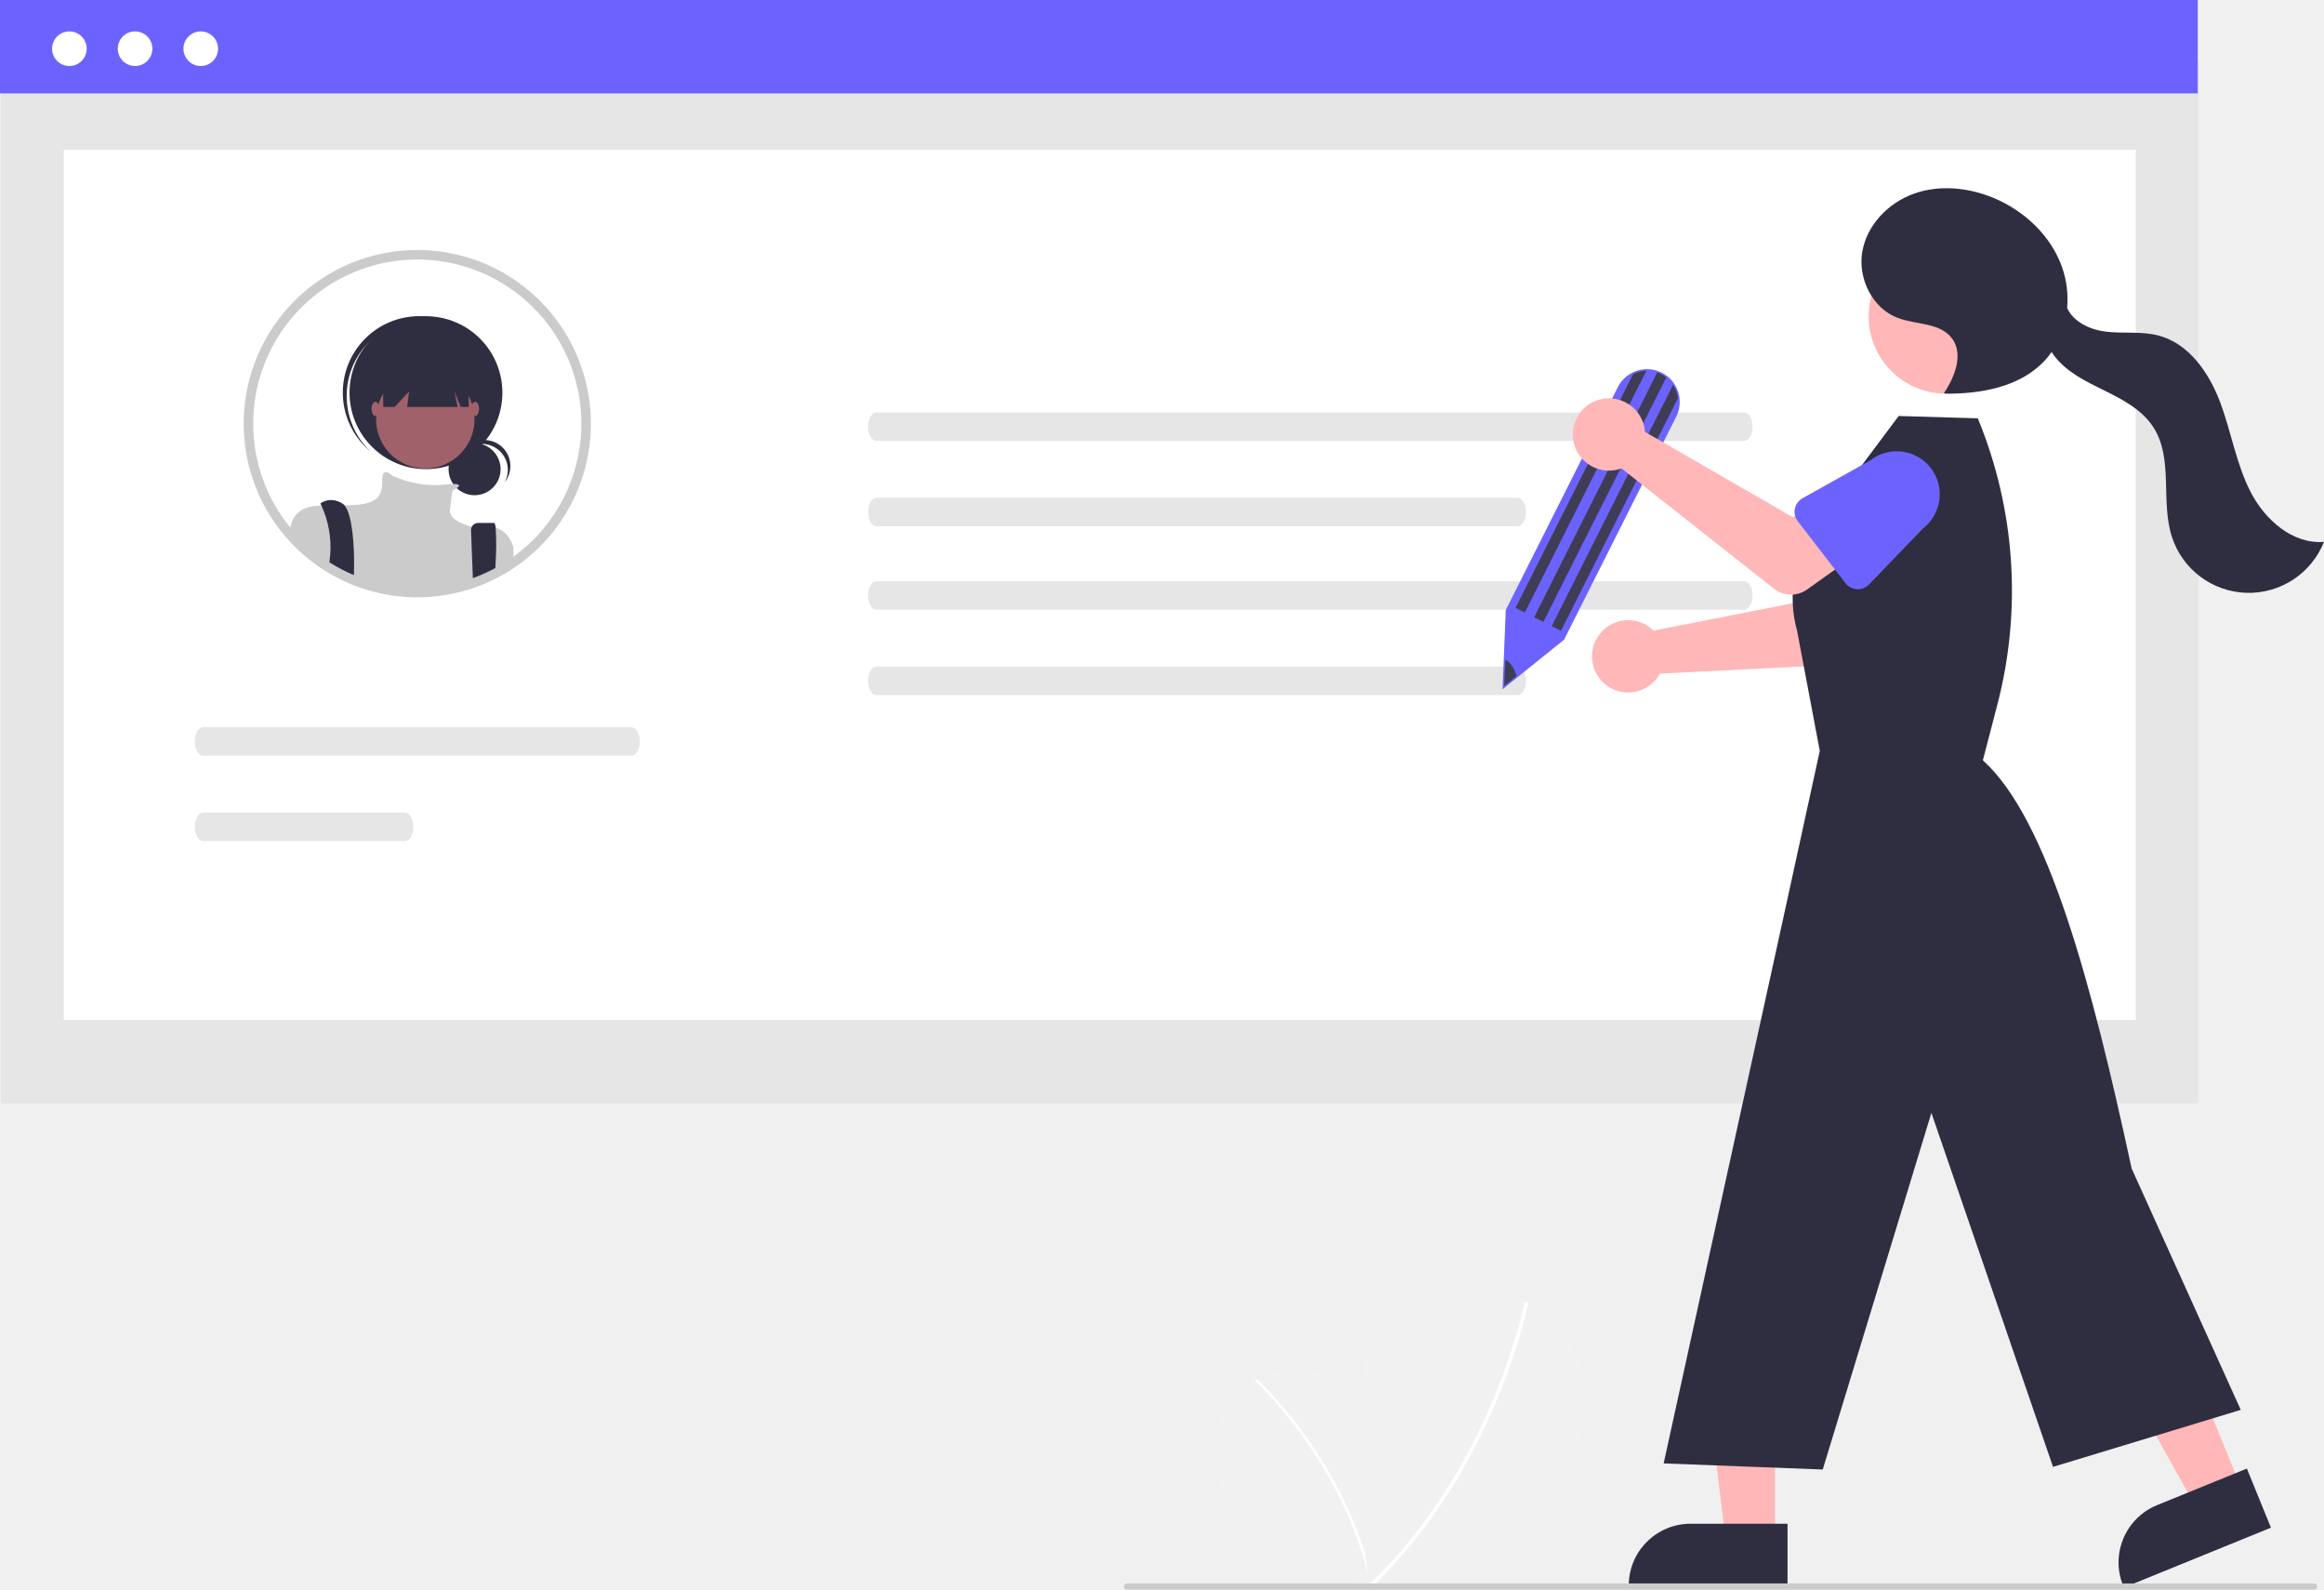
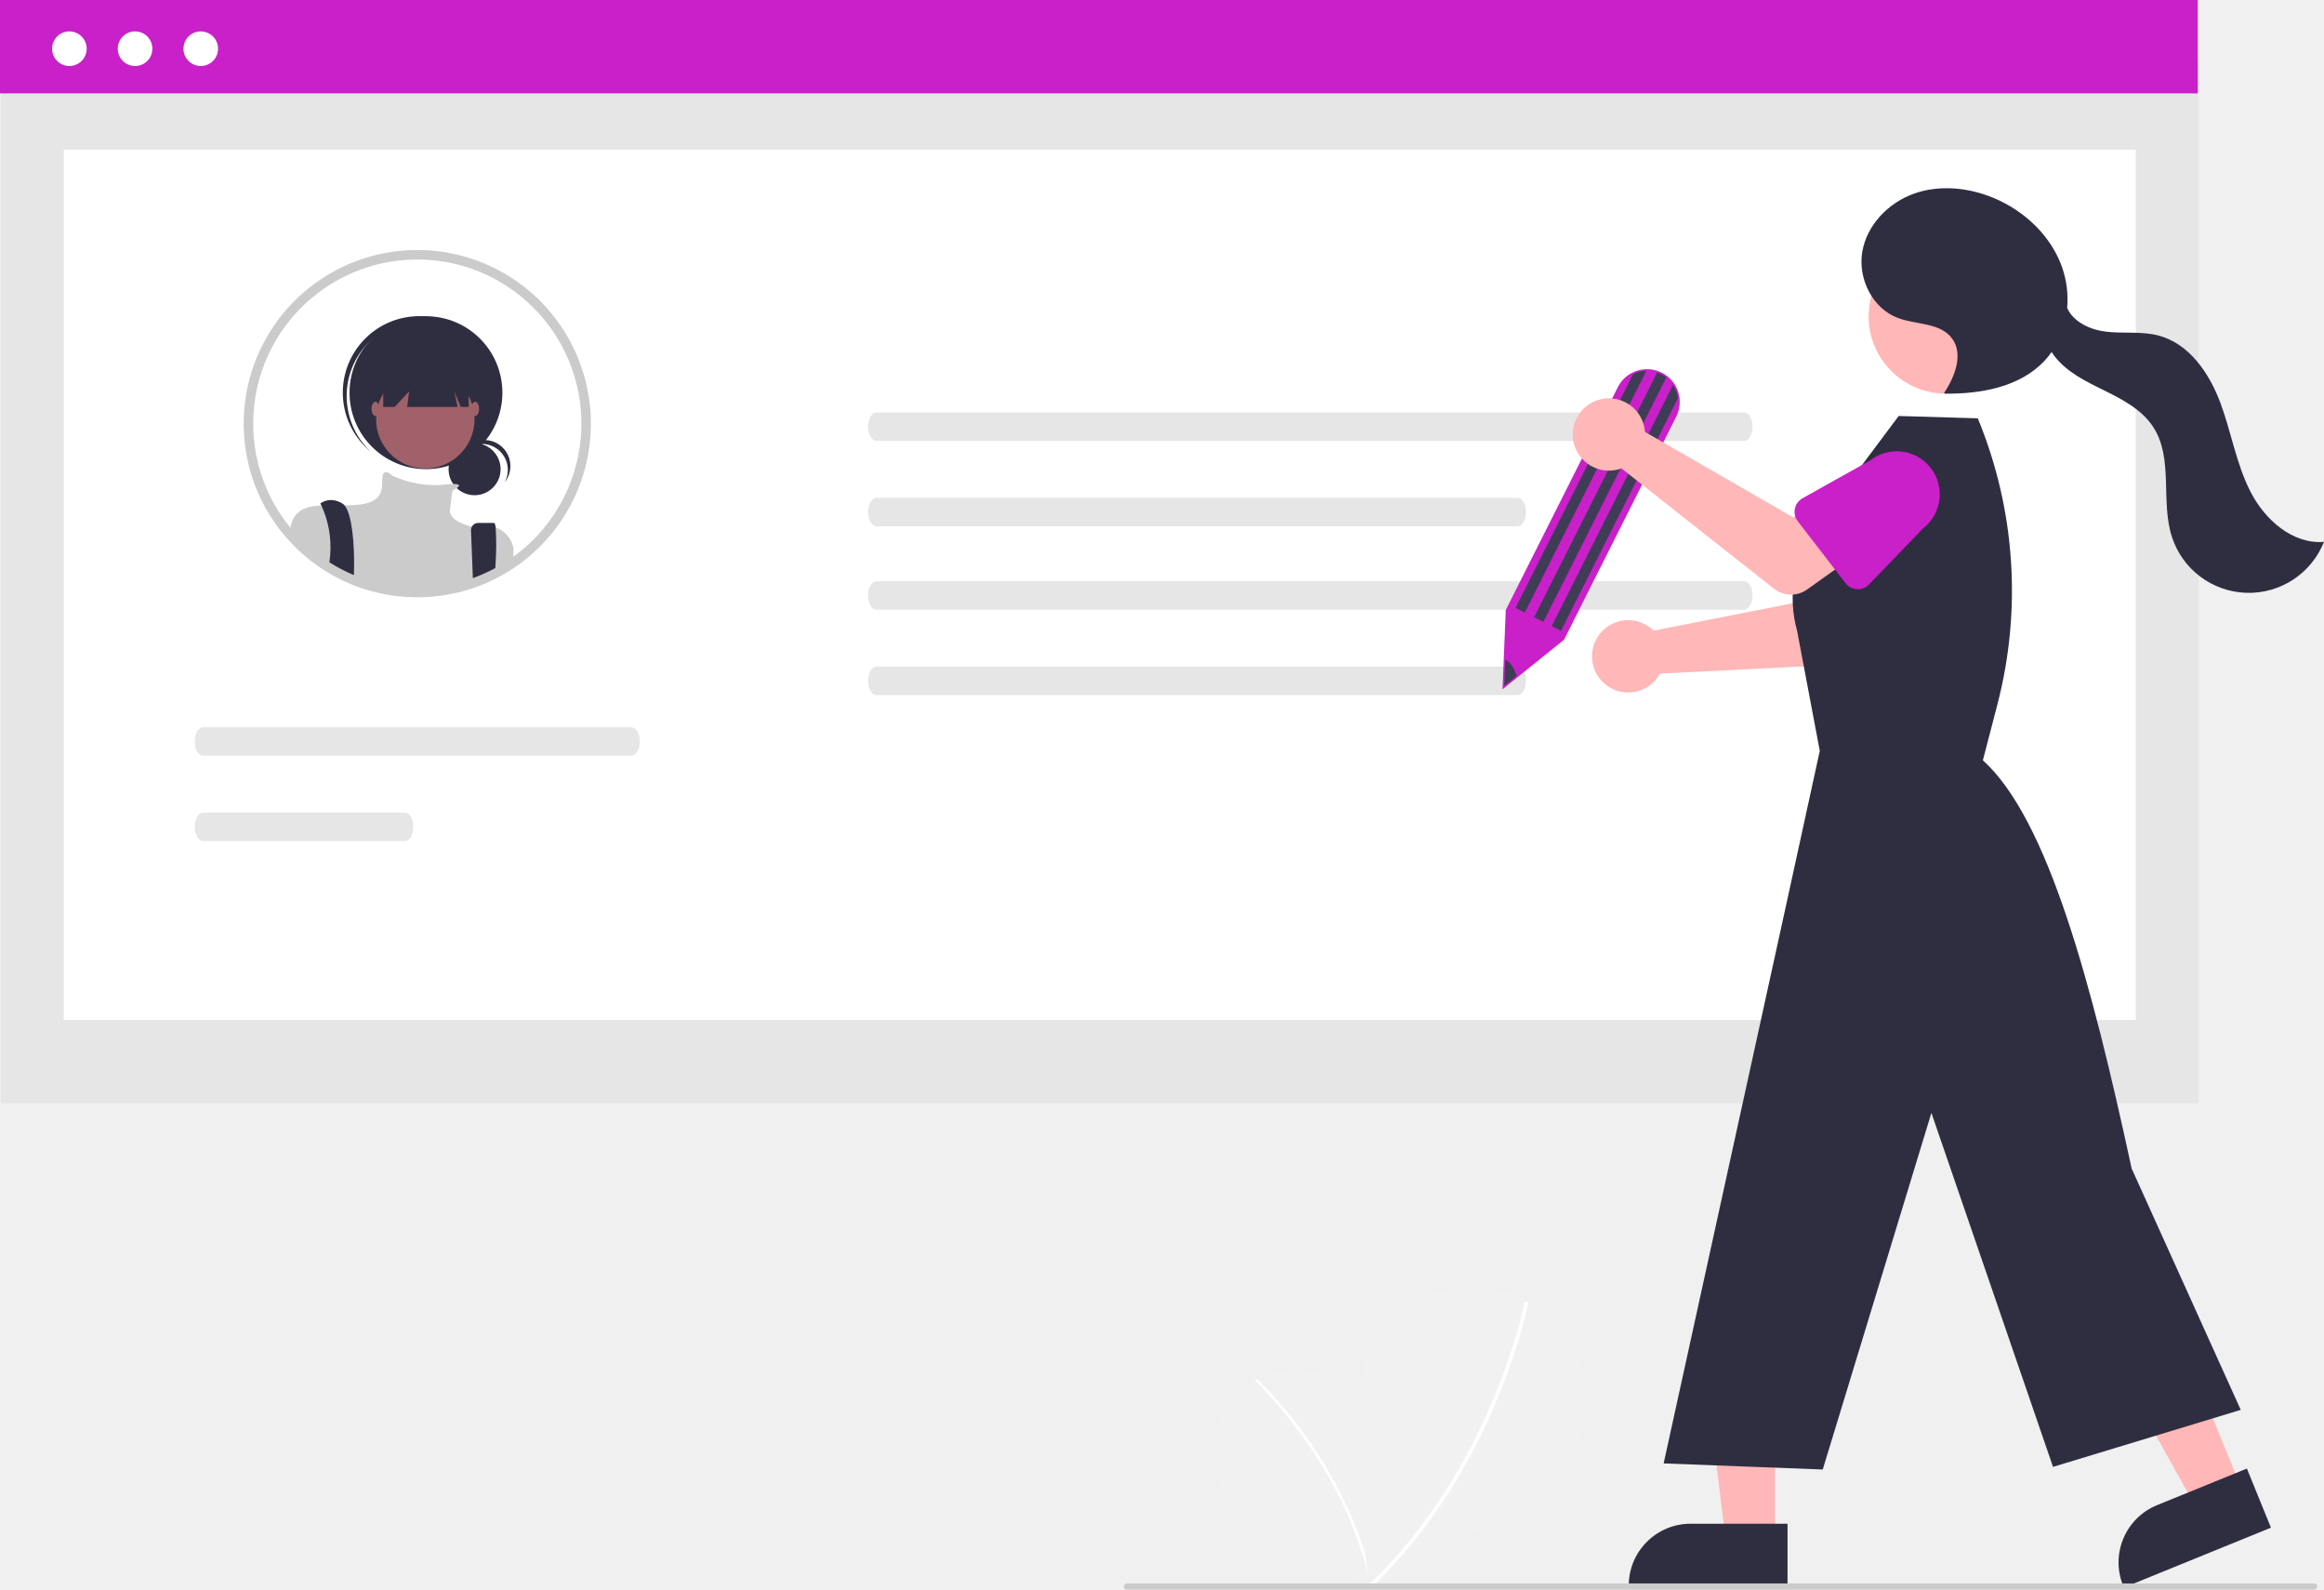
<svg xmlns="http://www.w3.org/2000/svg" data-name="Layer 1" width="745.783" height="510" viewBox="0 0 745.783 510">
  <path d="M666.034,647.675c7.184,12.698,1.092,55.585,1.092,55.585s-39.891-16.886-47.073-29.578a26.413,26.413,0,1,1,45.981-26.007Z" transform="translate(-227.1085 -195)" fill="#f1f1f1" />
  <path d="M667.705,703.206l-.847.179c-8.162-38.778-36.666-65.075-36.952-65.336l.583-.641C630.777,637.67,659.483,664.146,667.705,703.206Z" transform="translate(-227.1085 -195)" fill="#fff" />
  <path d="M731.306,662.134c-9.748,17.683-64.706,41.638-64.706,41.638s-9.061-59.263.682-76.941a36.556,36.556,0,1,1,64.025,35.302Z" transform="translate(-227.1085 -195)" fill="#f1f1f1" />
  <path d="M667.084,704.414l-.826-.869c39.769-37.769,50.064-90.445,50.164-90.973l1.178.222C717.501,613.325,707.142,666.371,667.084,704.414Z" transform="translate(-227.1085 -195)" fill="#fff" />
  <rect id="e53b7fd6-ae48-4231-a6bf-c74c7a6312f6" data-name="Rectangle 62" x="0.301" y="19.335" width="705.265" height="334.66" fill="#e6e6e6" />
  <rect id="e27b5d17-8fe1-40fd-abc5-ff1fb7c5af81" data-name="Rectangle 75" x="20.468" y="48.033" width="664.931" height="279.218" fill="#fff" />
-   <rect id="f11de06d-5237-47a5-bdcf-7ab24c90f6f6" data-name="Rectangle 80" width="705.265" height="29.962" fill="#6c63ff" />
+   <rect id="f11de06d-5237-47a5-bdcf-7ab24c90f6f6" data-name="Rectangle 80" width="705.265" height="29.962" fill="#c920c9" />
  <circle id="a8620065-6204-4575-b165-05df1e96cc70" data-name="Ellipse 90" cx="22.265" cy="15.628" r="5.553" fill="#fff" />
  <circle id="b36f18db-17cf-43fd-9307-66e7abd9e79c" data-name="Ellipse 91" cx="43.344" cy="15.628" r="5.553" fill="#fff" />
  <circle id="f951b331-c7b3-4c65-b7ff-4fae542bffe1" data-name="Ellipse 92" cx="64.423" cy="15.628" r="5.553" fill="#fff" />
-   <path id="f1fe0bb1-d2c3-44f1-a2df-b8ed042349d0-417" data-name="Path 142" d="M508.37,327.323c-1.495.005-2.704,2.053-2.701,4.573.003,2.514,1.211,4.55,2.701,4.555H786.812c1.495-.005,2.704-2.053,2.701-4.573-.003-2.514-1.211-4.55-2.701-4.555Z" transform="translate(-227.1085 -195)" fill="#e6e6e6" />
-   <path id="b5b576d4-2c69-432d-bba9-c1d1eb12c444-418" data-name="Path 143" d="M508.37,354.712c-1.495.005-2.704,2.053-2.701,4.573.003,2.514,1.211,4.55,2.701,4.555H714.123c1.495-.005,2.704-2.053,2.701-4.573-.003-2.514-1.211-4.55-2.701-4.555Z" transform="translate(-227.1085 -195)" fill="#e6e6e6" />
-   <path id="e1a4eb85-7f76-47c7-ae93-e7842353edb9-419" data-name="Path 142" d="M508.37,381.482c-1.495.005-2.704,2.053-2.701,4.573.003,2.514,1.211,4.55,2.701,4.555H786.812c1.495-.005,2.704-2.053,2.701-4.573-.003-2.514-1.211-4.55-2.701-4.555Z" transform="translate(-227.1085 -195)" fill="#e6e6e6" />
-   <path id="bd9e3462-ca4d-47f6-a5ea-71b97a8587f8-420" data-name="Path 143" d="M508.37,408.871c-1.495.005-2.704,2.053-2.701,4.574.003,2.514,1.211,4.55,2.701,4.555H714.123c1.495-.005,2.704-2.053,2.701-4.573-.003-2.514-1.211-4.55-2.701-4.555Z" transform="translate(-227.1085 -195)" fill="#e6e6e6" />
-   <path id="f71eedc3-aadd-4340-a501-e921cec01e8f-421" data-name="Path 142" d="M292.296,428.323c-1.495.005-2.704,2.053-2.701,4.573.003,2.514,1.211,4.55,2.701,4.555H429.738c1.495-.005,2.704-2.053,2.701-4.573-.003-2.514-1.211-4.55-2.701-4.555Z" transform="translate(-227.1085 -195)" fill="#e6e6e6" />
-   <path id="b1fed777-acdd-4ce8-9b40-ebd2535d8bb3-422" data-name="Path 143" d="M292.296,455.712c-1.495.005-2.704,2.053-2.701,4.573.003,2.514,1.211,4.55,2.701,4.555h64.753c1.495-.005,2.704-2.053,2.701-4.573-.003-2.514-1.211-4.55-2.701-4.555Z" transform="translate(-227.1085 -195)" fill="#e6e6e6" />
+   <path id="f1fe0bb1-d2c3-44f1-a2df-b8ed042349d0-498" data-name="Path 142" d="M508.37,327.323c-1.495.005-2.704,2.053-2.701,4.573.003,2.514,1.211,4.55,2.701,4.555H786.812c1.495-.005,2.704-2.053,2.701-4.573-.003-2.514-1.211-4.55-2.701-4.555Z" transform="translate(-227.1085 -195)" fill="#e6e6e6" />
+   <path id="b5b576d4-2c69-432d-bba9-c1d1eb12c444-499" data-name="Path 143" d="M508.37,354.712c-1.495.005-2.704,2.053-2.701,4.573.003,2.514,1.211,4.55,2.701,4.555H714.123c1.495-.005,2.704-2.053,2.701-4.573-.003-2.514-1.211-4.55-2.701-4.555Z" transform="translate(-227.1085 -195)" fill="#e6e6e6" />
+   <path id="e1a4eb85-7f76-47c7-ae93-e7842353edb9-500" data-name="Path 142" d="M508.37,381.482c-1.495.005-2.704,2.053-2.701,4.573.003,2.514,1.211,4.55,2.701,4.555H786.812c1.495-.005,2.704-2.053,2.701-4.573-.003-2.514-1.211-4.55-2.701-4.555Z" transform="translate(-227.1085 -195)" fill="#e6e6e6" />
+   <path id="bd9e3462-ca4d-47f6-a5ea-71b97a8587f8-501" data-name="Path 143" d="M508.37,408.871c-1.495.005-2.704,2.053-2.701,4.574.003,2.514,1.211,4.55,2.701,4.555H714.123c1.495-.005,2.704-2.053,2.701-4.573-.003-2.514-1.211-4.55-2.701-4.555Z" transform="translate(-227.1085 -195)" fill="#e6e6e6" />
+   <path id="f71eedc3-aadd-4340-a501-e921cec01e8f-502" data-name="Path 142" d="M292.296,428.323c-1.495.005-2.704,2.053-2.701,4.573.003,2.514,1.211,4.55,2.701,4.555H429.738c1.495-.005,2.704-2.053,2.701-4.573-.003-2.514-1.211-4.55-2.701-4.555Z" transform="translate(-227.1085 -195)" fill="#e6e6e6" />
+   <path id="b1fed777-acdd-4ce8-9b40-ebd2535d8bb3-503" data-name="Path 143" d="M292.296,455.712c-1.495.005-2.704,2.053-2.701,4.573.003,2.514,1.211,4.55,2.701,4.555h64.753c1.495-.005,2.704-2.053,2.701-4.573-.003-2.514-1.211-4.55-2.701-4.555Z" transform="translate(-227.1085 -195)" fill="#e6e6e6" />
  <path d="M413.629,312.606a55.709,55.709,0,1,0-96.27,52.92c.5.63,1.02,1.26,1.55,1.87.04.04.07.08.11.12a54.137,54.137,0,0,0,4.15,4.28c.38.35.78.71,1.18,1.05.76.68,1.54,1.33,2.35,1.95a54.775,54.775,0,0,0,4.94,3.47l.06.03c1.11.69,2.24,1.33,3.39,1.94l.47.24c1.08.56,2.18,1.09,3.31,1.58.23.1.48.2.71.3.02.01.03.01.05.02a54.115,54.115,0,0,0,7.02,2.37,55.732,55.732,0,0,0,14.37,1.88c1.77,0,3.52-.08,5.25-.25a55.508,55.508,0,0,0,11.64-2.35c.01,0,.02-.01.03-.01a54.605,54.605,0,0,0,6.99-2.77c.01-.01.03-.01.04-.02.51-.24,1-.5,1.5-.75l.24-.12c.4-.21.8-.42,1.2-.64,1-.55,1.98-1.13,2.95-1.75.27-.16.53-.33.8-.51.88-.58,1.75-1.2,2.59-1.83.15-.11.31-.22.46-.34a55.692,55.692,0,0,0,18.92-62.68Z" transform="translate(-227.1085 -195)" fill="#fff" />
  <circle id="b315fec5-366f-4a16-9dc9-634679b82ba4" data-name="Ellipse 188" cx="152.294" cy="150.531" r="8.349" fill="#2f2e41" />
-   <path id="fd00c811-5154-4e0f-bd90-f718730f637f-423" data-name="Path 969" d="M381.728,337.412a8.35,8.35,0,0,1,7.35,12.312,8.347,8.347,0,1,0-13.868-9.172,8.329,8.329,0,0,1,6.519-3.14Z" transform="translate(-227.1085 -195)" fill="#2f2e41" />
+   <path id="fd00c811-5154-4e0f-bd90-f718730f637f-504" data-name="Path 969" d="M381.728,337.412a8.35,8.35,0,0,1,7.35,12.312,8.347,8.347,0,1,0-13.868-9.172,8.329,8.329,0,0,1,6.519-3.14Z" transform="translate(-227.1085 -195)" fill="#2f2e41" />
  <circle id="b073881c-6d17-4b63-9208-a633e233f752" data-name="Ellipse 189" cx="136.692" cy="125.987" r="24.526" fill="#2f2e41" />
-   <path id="e068fb34-c64f-4621-9a6c-47926968fe63-424" data-name="Path 970" d="M344.551,305.77a24.522,24.522,0,0,1,33.99-2.572c-.2-.191-.4-.383-.607-.568a24.526,24.526,0,0,0-32.73,36.535q.07.063.14.125c.208.185.422.36.635.537a24.522,24.522,0,0,1-1.427-34.057Z" transform="translate(-227.1085 -195)" fill="#2f2e41" />
+   <path id="e068fb34-c64f-4621-9a6c-47926968fe63-505" data-name="Path 970" d="M344.551,305.77a24.522,24.522,0,0,1,33.99-2.572c-.2-.191-.4-.383-.607-.568a24.526,24.526,0,0,0-32.73,36.535q.07.063.14.125c.208.185.422.36.635.537a24.522,24.522,0,0,1-1.427-34.057Z" transform="translate(-227.1085 -195)" fill="#2f2e41" />
  <circle id="baa61e83-3b6b-4f74-a8d9-0c51f3f7a212" data-name="Ellipse 190" cx="136.484" cy="134.509" r="15.796" fill="#a0616a" />
  <path d="M391.859,370.666v5.3c-.97.62-1.95,1.2-2.95,1.75-.4.22-.8.43-1.2.64l-.24.12c-.5.25-.99.51-1.5.75-.01.01-.03.01-.04.02a54.605,54.605,0,0,1-6.99,2.77c-.01,0-.02.01-.03.01a55.508,55.508,0,0,1-11.64,2.35c-1.73.17-3.48.25-5.25.25a55.732,55.732,0,0,1-14.37-1.88,54.115,54.115,0,0,1-7.02-2.37c-.02-.01-.03-.01-.05-.02-.23-.1-.48-.2-.71-.3-1.13-.49-2.23-1.02-3.31-1.58l-.47-.24c-1.15-.61-2.28-1.25-3.39-1.94l-.06-.03a54.775,54.775,0,0,1-4.94-3.47c-.81-.62-1.59-1.27-2.35-1.95-.4-.34-.8-.7-1.18-1.05a54.137,54.137,0,0,1-4.15-4.28,20.23,20.23,0,0,1,.76-3.07l.01-.01a4.489,4.489,0,0,1,.21-.5,3.989,3.989,0,0,1,.19-.42c1.79-3.35,5.03-4.18,9.05-4.36,2.27-.1,4.78.01,7.43-.02,1.4-.01,2.85-.06,4.3-.19,9.15-.83,7.49-6.23,7.9-9.14.41-2.82,2.95-.38,3.12-.22l.01.01a32.272,32.272,0,0,0,16.6,2.91c.98-.12,1.96-.19,2.94-.22,2.58-.03,2.02.71,1.13,1.32a11.183,11.183,0,0,1-1.35.76s-.41,2.5-.83,6.24c-.4,3.58,6.46,5.26,7.03,5.39a.061.061,0,0,0,.04.01,13.774,13.774,0,0,1,7.61.2h.01A9.018,9.018,0,0,1,391.859,370.666Z" transform="translate(-227.1085 -195)" fill="#cbcbcb" />
  <path d="M340.728,377.096c0,.74-.02,1.45-.05,2.12-.01.4-.03.79-.05,1.16-.02-.01-.03-.01-.05-.02-.23-.1-.48-.2-.71-.3-1.13-.49-2.23-1.02-3.31-1.58l-.47-.24c-1.15-.61-2.28-1.25-3.39-1.94.03-.35.08-.7.13-1.05.11-.77.2-1.55.26-2.32a32.184,32.184,0,0,0-2.85-15.76v-.01c-.2-.4-.32-.62-.32-.62s2.91-2.5,7.06,0a2.498,2.498,0,0,1,.69.6C340.169,360.086,340.848,370.006,340.728,377.096Z" transform="translate(-227.1085 -195)" fill="#2f2e41" />
  <path d="M386.138,375.736c-.04,1.12-.1,2.29-.17,3.48v.01c-.01.01-.03.01-.04.02a54.605,54.605,0,0,1-6.99,2.77c-.01,0-.02.01-.03.01l-.11-2.81-.01-.37-.53-13.68a2.295,2.295,0,0,1,2.29-2.4h5.07c.25,0,.43.51.55,1.43v.01A86.661,86.661,0,0,1,386.138,375.736Z" transform="translate(-227.1085 -195)" fill="#2f2e41" />
-   <path id="b5d95f6e-bcc4-4382-8a9f-8ff393651dfe-425" data-name="Path 975" d="M350.082,309.764v15.8h3.658l4.655-4.988-.623,4.988h16.17l-1-4.988,2,4.988h2.578v-15.8Z" transform="translate(-227.1085 -195)" fill="#2f2e41" />
+   <path id="b5d95f6e-bcc4-4382-8a9f-8ff393651dfe-506" data-name="Path 975" d="M350.082,309.764v15.8h3.658l4.655-4.988-.623,4.988h16.17l-1-4.988,2,4.988h2.578v-15.8Z" transform="translate(-227.1085 -195)" fill="#2f2e41" />
  <ellipse id="a1555f60-b18f-4a81-9968-ab91697ea211" data-name="Ellipse 191" cx="120.48" cy="131.184" rx="1.247" ry="2.286" fill="#a0616a" />
  <ellipse id="b9487e3b-2bf5-437d-8cc7-b19d17f64c32" data-name="Ellipse 192" cx="152.489" cy="131.184" rx="1.247" ry="2.286" fill="#a0616a" />
  <path d="M413.629,312.606a55.709,55.709,0,1,0-96.27,52.92c.5.63,1.02,1.26,1.55,1.87.04.04.07.08.11.12a54.137,54.137,0,0,0,4.15,4.28c.38.35.78.71,1.18,1.05.76.68,1.54,1.33,2.35,1.95a54.775,54.775,0,0,0,4.94,3.47l.06.03c1.11.69,2.24,1.33,3.39,1.94l.47.24c1.08.56,2.18,1.09,3.31,1.58.23.1.48.2.71.3.02.01.03.01.05.02a54.115,54.115,0,0,0,7.02,2.37,55.732,55.732,0,0,0,14.37,1.88c1.77,0,3.52-.08,5.25-.25a55.508,55.508,0,0,0,11.64-2.35c.01,0,.02-.01.03-.01a54.605,54.605,0,0,0,6.99-2.77c.01-.01.03-.01.04-.02.51-.24,1-.5,1.5-.75l.24-.12c.4-.21.8-.42,1.2-.64,1-.55,1.98-1.13,2.95-1.75.27-.16.53-.33.8-.51.88-.58,1.75-1.2,2.59-1.83.15-.11.31-.22.46-.34a55.692,55.692,0,0,0,18.92-62.68Zm-20.76,60.25c-.33.26-.67.51-1.01.74-.33.25-.66.49-1,.71-.29.21-.58.41-.88.6-.25.17-.5.33-.75.49q-1.244.78-2.52,1.5c-.09.05-.18.1-.271.15-.38.21-.76.41-1.14.61-.05.03-.11.05-.16.08l-.06.03c-.48.25-.97.49-1.46.72a49.028,49.028,0,0,1-5.83,2.36c-.26.09-.52.18-.78.26a52.457,52.457,0,0,1-11.02,2.24c-1.64.15-3.3.23-4.97.23a51.952,51.952,0,0,1-13.59-1.78,49.391,49.391,0,0,1-6.67-2.26c-.23-.09-.46-.19-.68-.28-.12-.05-.23-.1-.35-.16-.94-.41-1.87-.86-2.78-1.33l-.44-.23c-1.11-.58-2.2-1.2-3.26-1.86-.39-.24-.78-.49-1.16-.75-1.2-.79-2.37-1.64-3.51-2.53-.77-.58-1.51-1.2-2.23-1.84-.38-.32-.75-.67-1.11-1a50.883,50.883,0,0,1-4.02-4.16c-.42-.48-.83-.96-1.22-1.46a3.801,3.801,0,0,1-.25-.31,52.659,52.659,0,1,1,73.12,9.23Z" transform="translate(-227.1085 -195)" fill="#cbcbcb" />
  <path d="M756.353,396.146a11.628,11.628,0,0,1,1.391,1.191l53.754-10.603,4.319-12.59,19.853,4.034-5.48,23.032a8.838,8.838,0,0,1-8.156,6.782l-62.255,3.119a11.597,11.597,0,1,1-3.426-14.965Z" transform="translate(-227.1085 -195)" fill="#ffb7b7" />
-   <path d="M810.188,384.244a4.966,4.966,0,0,1-.359-4.124L818.22,356.621a13.807,13.807,0,0,1,27.103,5.288l-1.215,25.003a4.972,4.972,0,0,1-5.932,4.635l-24.63-4.881A4.966,4.966,0,0,1,810.188,384.244Z" transform="translate(-227.1085 -195)" fill="#6c63ff" />
+   <path d="M810.188,384.244a4.966,4.966,0,0,1-.359-4.124L818.22,356.621a13.807,13.807,0,0,1,27.103,5.288l-1.215,25.003a4.972,4.972,0,0,1-5.932,4.635l-24.63-4.881A4.966,4.966,0,0,1,810.188,384.244Z" transform="translate(-227.1085 -195)" fill="#c920c9" />
  <polygon points="569.599 494.016 553.795 494.015 546.277 433.059 569.601 433.06 569.599 494.016" fill="#ffb7b7" />
  <path d="M800.737,704.335l-50.956-.002v-.645a19.835,19.835,0,0,1,19.834-19.833h.001l31.122.001Z" transform="translate(-227.1085 -195)" fill="#2f2e41" />
  <polygon points="719.25 477.453 704.614 483.412 674.665 429.791 696.268 420.997 719.25 477.453" fill="#ffb7b7" />
  <path d="M955.868,685.121,908.673,704.335l-.243-.597a19.835,19.835,0,0,1,10.891-25.848l.001-0L948.147,666.154Z" transform="translate(-227.1085 -195)" fill="#2f2e41" />
  <path d="M811.085,435.901l-7.271-38.472,0,0a39.042,39.042,0,0,1,6.008-33.428l26.582-35.541,25.39.747,0,0A144.965,144.965,0,0,1,868.092,420.973l-4.667,17.953c20.93,18.878,34.963,71.809,47.736,130.957l35.017,77.442-60.244,18.29-39.031-113.572L812.037,666.46,760.982,664.501,799.814,487.519Z" transform="translate(-227.1085 -195)" fill="#2f2e41" />
  <circle cx="624.43" cy="101.509" r="24.768" fill="#ffb7b7" />
  <path d="M949.305,352.765c-4.601-8.988-6.172-19.195-9.714-28.651-3.542-9.456-9.976-18.839-19.732-21.445-5.534-1.478-11.414-.576-17.098-1.28-4.998-.619-10.379-3.171-12.293-7.609a31.348,31.348,0,0,0-1.613-13.005C885.29,270.644,876.787,262.646,866.875,258.512c-8.052-3.358-17.324-4.307-25.547-1.391s-15.125,10.044-16.603,18.642c-1.478,8.598,3.262,18.199,11.434,21.253,5.867,2.193,13.424,1.463,17.255,6.418,3.881,5.02,1.099,12.337-2.426,17.613l.241.245c11.514.135,23.96-2.09,31.89-10.438a25.267,25.267,0,0,0,2.369-2.915c.243.39.497.77.771,1.133,3.993,5.303,10.245,8.311,16.201,11.242,5.957,2.931,12.134,6.22,15.711,11.812,6.465,10.105,2.221,23.715,5.918,35.127a25.949,25.949,0,0,0,48.803,1.583C962.828,369.678,953.906,361.753,949.305,352.765Z" transform="translate(-227.1085 -195)" fill="#2f2e41" />
-   <path d="M709.273,416.145l1.048-25.451,35.946-71.469a10.368,10.368,0,0,1,4.704-4.677,10.49,10.49,0,0,1,8.104-.529,10.486,10.486,0,0,1,6.54,6.628,10.847,10.847,0,0,1,.455,2.035,10.386,10.386,0,0,1-1.042,5.979l-35.995,71.566Z" transform="translate(-227.1085 -195)" fill="#6c63ff" />
+   <path d="M709.273,416.145l1.048-25.451,35.946-71.469a10.368,10.368,0,0,1,4.704-4.677,10.49,10.49,0,0,1,8.104-.529,10.486,10.486,0,0,1,6.54,6.628,10.847,10.847,0,0,1,.455,2.035,10.386,10.386,0,0,1-1.042,5.979l-35.995,71.566Z" transform="translate(-227.1085 -195)" fill="#c920c9" />
  <path d="M755.448,313.947l-39.02,77.58-2.975-1.496,37.739-75.034A9.945,9.945,0,0,1,755.448,313.947Z" transform="translate(-227.1085 -195)" fill="#3f3d56" />
  <path d="M765.574,322.746l-37.532,74.623-2.975-1.496L764.005,318.453a9.998,9.998,0,0,1,1.135,2.35A10.328,10.328,0,0,1,765.574,322.746Z" transform="translate(-227.1085 -195)" fill="#3f3d56" />
  <path d="M761.838,316.087,722.387,394.524l-2.975-1.496L758.912,314.492a9.688,9.688,0,0,1,1.229.517A10.198,10.198,0,0,1,761.838,316.087Z" transform="translate(-227.1085 -195)" fill="#3f3d56" />
  <path d="M713.786,411.869l-3.97,3.197.333-8.429C711.512,407.11,712.987,409.162,713.786,411.869Z" transform="translate(-227.1085 -195)" fill="#3f3d56" />
  <path d="M754.717,331.747a11.629,11.629,0,0,1,.264,1.812l47.459,27.379,11.535-6.641,12.297,16.099-19.279,13.741a8.838,8.838,0,0,1-10.604-.258l-48.938-38.607a11.597,11.597,0,1,1,7.265-13.524Z" transform="translate(-227.1085 -195)" fill="#ffb7b7" />
-   <path d="M803.092,358.201a4.966,4.966,0,0,1,2.443-3.342L827.313,342.681a13.807,13.807,0,0,1,16.933,21.813l-17.364,18.031a4.972,4.972,0,0,1-7.517-.412l-15.338-19.879A4.966,4.966,0,0,1,803.092,358.201Z" transform="translate(-227.1085 -195)" fill="#6c63ff" />
+   <path d="M803.092,358.201a4.966,4.966,0,0,1,2.443-3.342L827.313,342.681a13.807,13.807,0,0,1,16.933,21.813l-17.364,18.031a4.972,4.972,0,0,1-7.517-.412l-15.338-19.879A4.966,4.966,0,0,1,803.092,358.201Z" transform="translate(-227.1085 -195)" fill="#c920c9" />
  <path d="M969.736,705h-381a1,1,0,0,1,0-2h381a1,1,0,0,1,0,2Z" transform="translate(-227.1085 -195)" fill="#cbcbcb" />
</svg>
